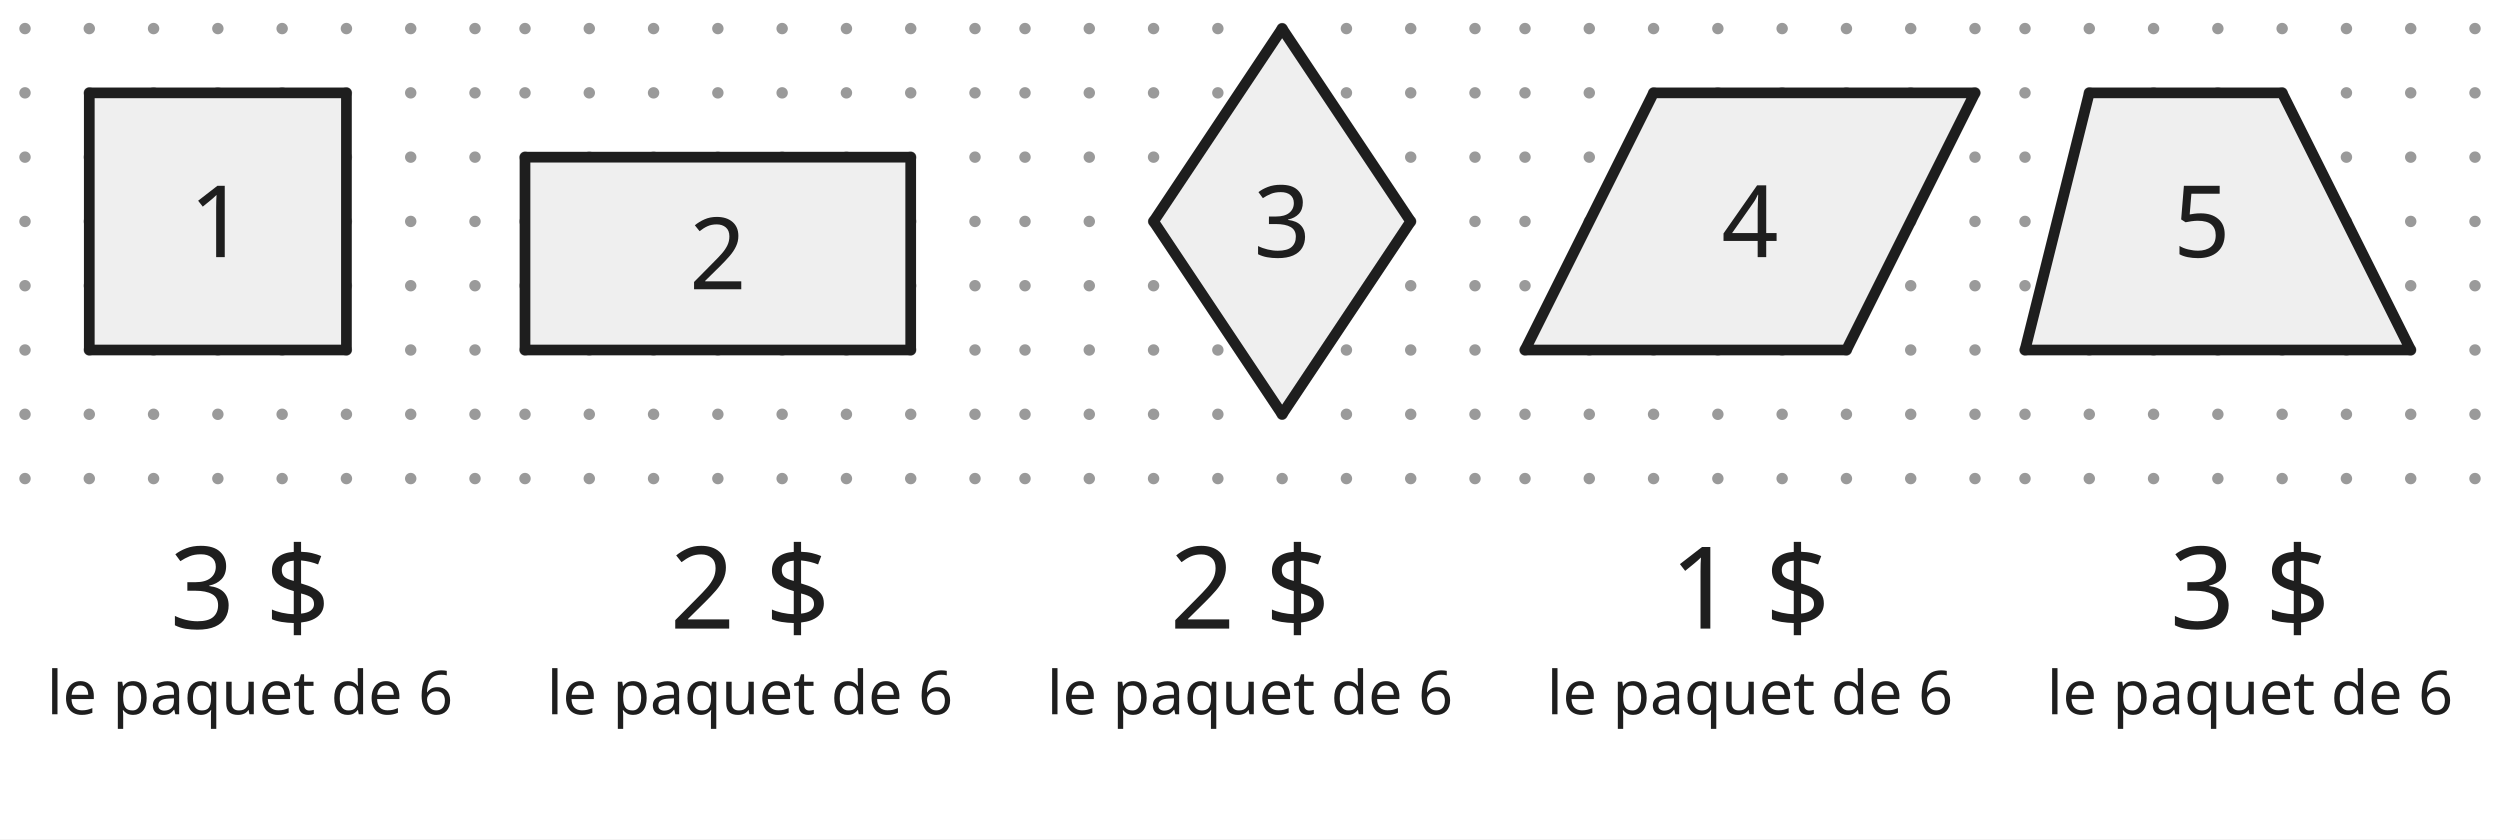
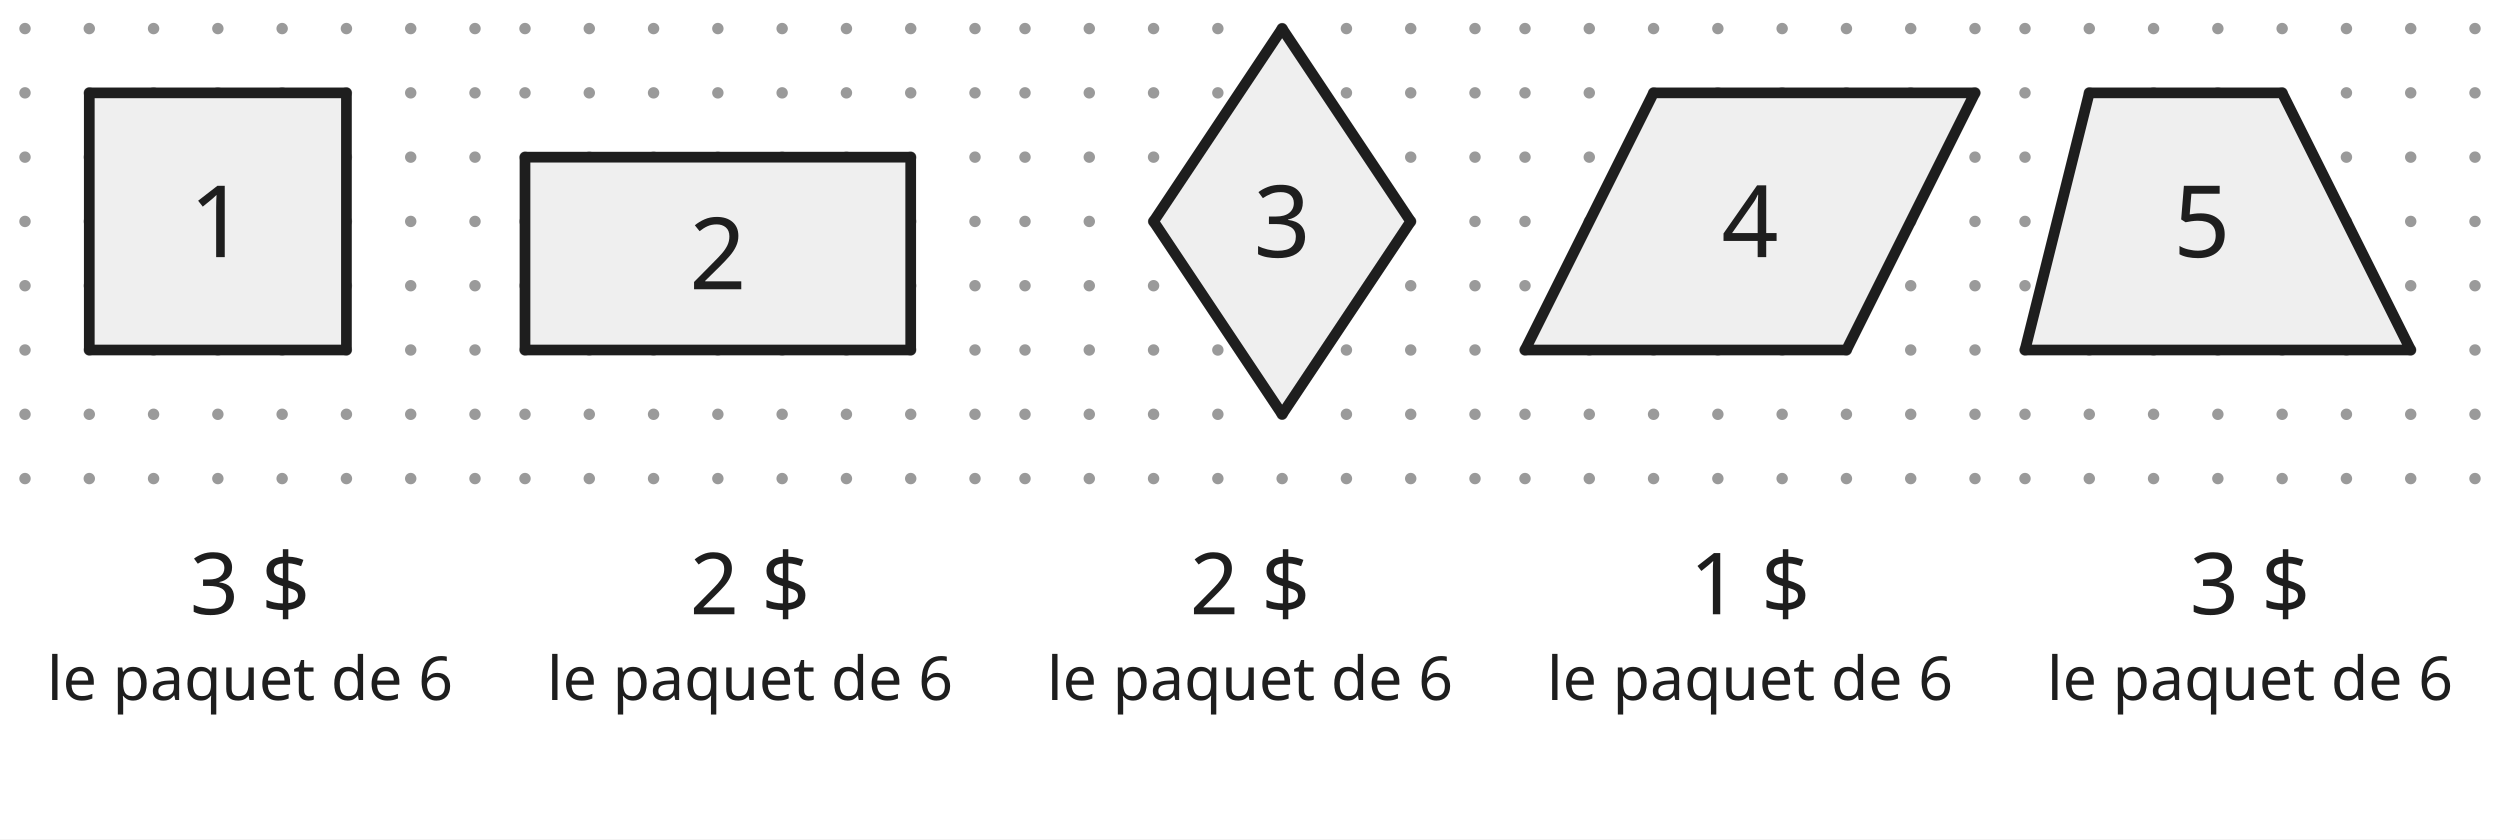
<svg xmlns="http://www.w3.org/2000/svg" width="700" height="235" viewBox="0 0 700 235">
  <rect width="700" height="235" fill="#fff" />
  <circle cx="7" cy="8" r="1.6" fill="#9A9A9A" />
  <circle cx="7" cy="26" r="1.6" fill="#9A9A9A" />
  <circle cx="7" cy="44" r="1.6" fill="#9A9A9A" />
  <circle cx="7" cy="62" r="1.6" fill="#9A9A9A" />
  <circle cx="7" cy="80" r="1.6" fill="#9A9A9A" />
  <circle cx="7" cy="98" r="1.6" fill="#9A9A9A" />
  <circle cx="7" cy="116" r="1.6" fill="#9A9A9A" />
  <circle cx="7" cy="134" r="1.6" fill="#9A9A9A" />
  <circle cx="25" cy="8" r="1.6" fill="#9A9A9A" />
  <circle cx="25" cy="26" r="1.6" fill="#9A9A9A" />
  <circle cx="25" cy="44" r="1.6" fill="#9A9A9A" />
  <circle cx="25" cy="62" r="1.6" fill="#9A9A9A" />
  <circle cx="25" cy="80" r="1.6" fill="#9A9A9A" />
  <circle cx="25" cy="98" r="1.6" fill="#9A9A9A" />
  <circle cx="25" cy="116" r="1.6" fill="#9A9A9A" />
  <circle cx="25" cy="134" r="1.6" fill="#9A9A9A" />
  <circle cx="43" cy="8" r="1.6" fill="#9A9A9A" />
  <circle cx="43" cy="26" r="1.6" fill="#9A9A9A" />
  <circle cx="43" cy="44" r="1.6" fill="#9A9A9A" />
  <circle cx="43" cy="62" r="1.6" fill="#9A9A9A" />
  <circle cx="43" cy="80" r="1.6" fill="#9A9A9A" />
  <circle cx="43" cy="98" r="1.6" fill="#9A9A9A" />
  <circle cx="43" cy="116" r="1.6" fill="#9A9A9A" />
  <circle cx="43" cy="134" r="1.6" fill="#9A9A9A" />
  <circle cx="61" cy="8" r="1.6" fill="#9A9A9A" />
  <circle cx="61" cy="26" r="1.6" fill="#9A9A9A" />
  <circle cx="61" cy="44" r="1.6" fill="#9A9A9A" />
  <circle cx="61" cy="62" r="1.6" fill="#9A9A9A" />
  <circle cx="61" cy="80" r="1.6" fill="#9A9A9A" />
  <circle cx="61" cy="98" r="1.6" fill="#9A9A9A" />
  <circle cx="61" cy="116" r="1.6" fill="#9A9A9A" />
  <circle cx="61" cy="134" r="1.6" fill="#9A9A9A" />
  <circle cx="79" cy="8" r="1.6" fill="#9A9A9A" />
  <circle cx="79" cy="26" r="1.6" fill="#9A9A9A" />
  <circle cx="79" cy="44" r="1.6" fill="#9A9A9A" />
  <circle cx="79" cy="62" r="1.6" fill="#9A9A9A" />
  <circle cx="79" cy="80" r="1.6" fill="#9A9A9A" />
  <circle cx="79" cy="98" r="1.6" fill="#9A9A9A" />
  <circle cx="79" cy="116" r="1.6" fill="#9A9A9A" />
  <circle cx="79" cy="134" r="1.6" fill="#9A9A9A" />
  <circle cx="97" cy="8" r="1.6" fill="#9A9A9A" />
  <circle cx="97" cy="26" r="1.6" fill="#9A9A9A" />
  <circle cx="97" cy="44" r="1.6" fill="#9A9A9A" />
  <circle cx="97" cy="62" r="1.6" fill="#9A9A9A" />
  <circle cx="97" cy="80" r="1.6" fill="#9A9A9A" />
  <circle cx="97" cy="98" r="1.6" fill="#9A9A9A" />
  <circle cx="97" cy="116" r="1.6" fill="#9A9A9A" />
  <circle cx="97" cy="134" r="1.6" fill="#9A9A9A" />
  <circle cx="115" cy="8" r="1.6" fill="#9A9A9A" />
  <circle cx="115" cy="26" r="1.6" fill="#9A9A9A" />
  <circle cx="115" cy="44" r="1.6" fill="#9A9A9A" />
  <circle cx="115" cy="62" r="1.6" fill="#9A9A9A" />
  <circle cx="115" cy="80" r="1.6" fill="#9A9A9A" />
  <circle cx="115" cy="98" r="1.6" fill="#9A9A9A" />
  <circle cx="115" cy="116" r="1.6" fill="#9A9A9A" />
  <circle cx="115" cy="134" r="1.6" fill="#9A9A9A" />
  <circle cx="133" cy="8" r="1.6" fill="#9A9A9A" />
  <circle cx="133" cy="26" r="1.6" fill="#9A9A9A" />
  <circle cx="133" cy="44" r="1.6" fill="#9A9A9A" />
  <circle cx="133" cy="62" r="1.6" fill="#9A9A9A" />
  <circle cx="133" cy="80" r="1.6" fill="#9A9A9A" />
  <circle cx="133" cy="98" r="1.6" fill="#9A9A9A" />
  <circle cx="133" cy="116" r="1.6" fill="#9A9A9A" />
  <circle cx="133" cy="134" r="1.6" fill="#9A9A9A" />
  <path d="M25 26 L97 26 L97 98 L25 98 Z" fill="#EFEFEF" stroke="#1E1E1E" stroke-width="3" stroke-linejoin="round" />
  <text x="61.0" y="72.0" font-family="KG Perfect Penmanship" font-size="28" font-weight="400" text-anchor="middle" fill="#1E1E1E">1</text>
-   <text x="70.0" y="176" font-family="KG Perfect Penmanship" font-size="32" font-weight="400" text-anchor="middle" fill="#1E1E1E">3 $</text>
-   <text x="70.0" y="200" font-family="KG Perfect Penmanship" font-size="17" font-weight="400" text-anchor="middle" fill="#1E1E1E">le paquet de 6</text>
+   <text x="70.0" y="172" font-family="KG Perfect Penmanship" font-size="24" font-weight="400" text-anchor="middle" fill="#1E1E1E">3 $</text>
+   <text x="70.0" y="196" font-family="KG Perfect Penmanship" font-size="17" font-weight="400" text-anchor="middle" fill="#1E1E1E">le paquet de 6</text>
  <circle cx="147" cy="8" r="1.6" fill="#9A9A9A" />
  <circle cx="147" cy="26" r="1.6" fill="#9A9A9A" />
  <circle cx="147" cy="44" r="1.6" fill="#9A9A9A" />
  <circle cx="147" cy="62" r="1.6" fill="#9A9A9A" />
  <circle cx="147" cy="80" r="1.6" fill="#9A9A9A" />
  <circle cx="147" cy="98" r="1.6" fill="#9A9A9A" />
  <circle cx="147" cy="116" r="1.6" fill="#9A9A9A" />
  <circle cx="147" cy="134" r="1.6" fill="#9A9A9A" />
  <circle cx="165" cy="8" r="1.6" fill="#9A9A9A" />
  <circle cx="165" cy="26" r="1.6" fill="#9A9A9A" />
  <circle cx="165" cy="44" r="1.6" fill="#9A9A9A" />
  <circle cx="165" cy="62" r="1.6" fill="#9A9A9A" />
  <circle cx="165" cy="80" r="1.6" fill="#9A9A9A" />
  <circle cx="165" cy="98" r="1.6" fill="#9A9A9A" />
  <circle cx="165" cy="116" r="1.6" fill="#9A9A9A" />
  <circle cx="165" cy="134" r="1.6" fill="#9A9A9A" />
  <circle cx="183" cy="8" r="1.6" fill="#9A9A9A" />
  <circle cx="183" cy="26" r="1.6" fill="#9A9A9A" />
  <circle cx="183" cy="44" r="1.6" fill="#9A9A9A" />
  <circle cx="183" cy="62" r="1.6" fill="#9A9A9A" />
  <circle cx="183" cy="80" r="1.6" fill="#9A9A9A" />
  <circle cx="183" cy="98" r="1.6" fill="#9A9A9A" />
  <circle cx="183" cy="116" r="1.6" fill="#9A9A9A" />
  <circle cx="183" cy="134" r="1.6" fill="#9A9A9A" />
  <circle cx="201" cy="8" r="1.6" fill="#9A9A9A" />
  <circle cx="201" cy="26" r="1.6" fill="#9A9A9A" />
  <circle cx="201" cy="44" r="1.6" fill="#9A9A9A" />
  <circle cx="201" cy="62" r="1.6" fill="#9A9A9A" />
  <circle cx="201" cy="80" r="1.6" fill="#9A9A9A" />
  <circle cx="201" cy="98" r="1.6" fill="#9A9A9A" />
  <circle cx="201" cy="116" r="1.6" fill="#9A9A9A" />
  <circle cx="201" cy="134" r="1.6" fill="#9A9A9A" />
  <circle cx="219" cy="8" r="1.6" fill="#9A9A9A" />
  <circle cx="219" cy="26" r="1.6" fill="#9A9A9A" />
  <circle cx="219" cy="44" r="1.6" fill="#9A9A9A" />
  <circle cx="219" cy="62" r="1.6" fill="#9A9A9A" />
  <circle cx="219" cy="80" r="1.6" fill="#9A9A9A" />
  <circle cx="219" cy="98" r="1.6" fill="#9A9A9A" />
  <circle cx="219" cy="116" r="1.6" fill="#9A9A9A" />
  <circle cx="219" cy="134" r="1.6" fill="#9A9A9A" />
  <circle cx="237" cy="8" r="1.6" fill="#9A9A9A" />
  <circle cx="237" cy="26" r="1.6" fill="#9A9A9A" />
  <circle cx="237" cy="44" r="1.6" fill="#9A9A9A" />
  <circle cx="237" cy="62" r="1.6" fill="#9A9A9A" />
  <circle cx="237" cy="80" r="1.6" fill="#9A9A9A" />
  <circle cx="237" cy="98" r="1.6" fill="#9A9A9A" />
  <circle cx="237" cy="116" r="1.6" fill="#9A9A9A" />
  <circle cx="237" cy="134" r="1.6" fill="#9A9A9A" />
  <circle cx="255" cy="8" r="1.6" fill="#9A9A9A" />
  <circle cx="255" cy="26" r="1.6" fill="#9A9A9A" />
  <circle cx="255" cy="44" r="1.6" fill="#9A9A9A" />
  <circle cx="255" cy="62" r="1.6" fill="#9A9A9A" />
  <circle cx="255" cy="80" r="1.6" fill="#9A9A9A" />
  <circle cx="255" cy="98" r="1.6" fill="#9A9A9A" />
  <circle cx="255" cy="116" r="1.6" fill="#9A9A9A" />
  <circle cx="255" cy="134" r="1.6" fill="#9A9A9A" />
  <circle cx="273" cy="8" r="1.6" fill="#9A9A9A" />
  <circle cx="273" cy="26" r="1.6" fill="#9A9A9A" />
  <circle cx="273" cy="44" r="1.6" fill="#9A9A9A" />
  <circle cx="273" cy="62" r="1.6" fill="#9A9A9A" />
  <circle cx="273" cy="80" r="1.6" fill="#9A9A9A" />
  <circle cx="273" cy="98" r="1.6" fill="#9A9A9A" />
  <circle cx="273" cy="116" r="1.6" fill="#9A9A9A" />
  <circle cx="273" cy="134" r="1.6" fill="#9A9A9A" />
  <path d="M147 44 L255 44 L255 98 L147 98 Z" fill="#EFEFEF" stroke="#1E1E1E" stroke-width="3" stroke-linejoin="round" />
  <text x="201.0" y="81.0" font-family="KG Perfect Penmanship" font-size="28" font-weight="400" text-anchor="middle" fill="#1E1E1E">2</text>
-   <text x="210.0" y="176" font-family="KG Perfect Penmanship" font-size="32" font-weight="400" text-anchor="middle" fill="#1E1E1E">2 $</text>
-   <text x="210.0" y="200" font-family="KG Perfect Penmanship" font-size="17" font-weight="400" text-anchor="middle" fill="#1E1E1E">le paquet de 6</text>
+   <text x="210.0" y="172" font-family="KG Perfect Penmanship" font-size="24" font-weight="400" text-anchor="middle" fill="#1E1E1E">2 $</text>
+   <text x="210.0" y="196" font-family="KG Perfect Penmanship" font-size="17" font-weight="400" text-anchor="middle" fill="#1E1E1E">le paquet de 6</text>
  <circle cx="287" cy="8" r="1.6" fill="#9A9A9A" />
  <circle cx="287" cy="26" r="1.6" fill="#9A9A9A" />
  <circle cx="287" cy="44" r="1.6" fill="#9A9A9A" />
  <circle cx="287" cy="62" r="1.6" fill="#9A9A9A" />
  <circle cx="287" cy="80" r="1.6" fill="#9A9A9A" />
  <circle cx="287" cy="98" r="1.6" fill="#9A9A9A" />
  <circle cx="287" cy="116" r="1.6" fill="#9A9A9A" />
  <circle cx="287" cy="134" r="1.6" fill="#9A9A9A" />
  <circle cx="305" cy="8" r="1.6" fill="#9A9A9A" />
  <circle cx="305" cy="26" r="1.6" fill="#9A9A9A" />
  <circle cx="305" cy="44" r="1.6" fill="#9A9A9A" />
  <circle cx="305" cy="62" r="1.6" fill="#9A9A9A" />
  <circle cx="305" cy="80" r="1.6" fill="#9A9A9A" />
  <circle cx="305" cy="98" r="1.6" fill="#9A9A9A" />
  <circle cx="305" cy="116" r="1.6" fill="#9A9A9A" />
  <circle cx="305" cy="134" r="1.6" fill="#9A9A9A" />
  <circle cx="323" cy="8" r="1.6" fill="#9A9A9A" />
  <circle cx="323" cy="26" r="1.6" fill="#9A9A9A" />
  <circle cx="323" cy="44" r="1.6" fill="#9A9A9A" />
  <circle cx="323" cy="62" r="1.6" fill="#9A9A9A" />
  <circle cx="323" cy="80" r="1.6" fill="#9A9A9A" />
  <circle cx="323" cy="98" r="1.6" fill="#9A9A9A" />
  <circle cx="323" cy="116" r="1.6" fill="#9A9A9A" />
  <circle cx="323" cy="134" r="1.6" fill="#9A9A9A" />
  <circle cx="341" cy="8" r="1.6" fill="#9A9A9A" />
  <circle cx="341" cy="26" r="1.6" fill="#9A9A9A" />
  <circle cx="341" cy="44" r="1.6" fill="#9A9A9A" />
  <circle cx="341" cy="62" r="1.6" fill="#9A9A9A" />
  <circle cx="341" cy="80" r="1.6" fill="#9A9A9A" />
  <circle cx="341" cy="98" r="1.6" fill="#9A9A9A" />
  <circle cx="341" cy="116" r="1.6" fill="#9A9A9A" />
  <circle cx="341" cy="134" r="1.6" fill="#9A9A9A" />
  <circle cx="359" cy="8" r="1.6" fill="#9A9A9A" />
  <circle cx="359" cy="26" r="1.6" fill="#9A9A9A" />
  <circle cx="359" cy="44" r="1.6" fill="#9A9A9A" />
  <circle cx="359" cy="62" r="1.6" fill="#9A9A9A" />
  <circle cx="359" cy="80" r="1.6" fill="#9A9A9A" />
  <circle cx="359" cy="98" r="1.6" fill="#9A9A9A" />
  <circle cx="359" cy="116" r="1.6" fill="#9A9A9A" />
  <circle cx="359" cy="134" r="1.6" fill="#9A9A9A" />
  <circle cx="377" cy="8" r="1.6" fill="#9A9A9A" />
  <circle cx="377" cy="26" r="1.6" fill="#9A9A9A" />
  <circle cx="377" cy="44" r="1.6" fill="#9A9A9A" />
  <circle cx="377" cy="62" r="1.6" fill="#9A9A9A" />
  <circle cx="377" cy="80" r="1.6" fill="#9A9A9A" />
  <circle cx="377" cy="98" r="1.6" fill="#9A9A9A" />
  <circle cx="377" cy="116" r="1.6" fill="#9A9A9A" />
  <circle cx="377" cy="134" r="1.6" fill="#9A9A9A" />
  <circle cx="395" cy="8" r="1.6" fill="#9A9A9A" />
  <circle cx="395" cy="26" r="1.6" fill="#9A9A9A" />
  <circle cx="395" cy="44" r="1.6" fill="#9A9A9A" />
  <circle cx="395" cy="62" r="1.6" fill="#9A9A9A" />
  <circle cx="395" cy="80" r="1.6" fill="#9A9A9A" />
  <circle cx="395" cy="98" r="1.6" fill="#9A9A9A" />
  <circle cx="395" cy="116" r="1.6" fill="#9A9A9A" />
  <circle cx="395" cy="134" r="1.6" fill="#9A9A9A" />
  <circle cx="413" cy="8" r="1.6" fill="#9A9A9A" />
  <circle cx="413" cy="26" r="1.6" fill="#9A9A9A" />
  <circle cx="413" cy="44" r="1.6" fill="#9A9A9A" />
  <circle cx="413" cy="62" r="1.6" fill="#9A9A9A" />
  <circle cx="413" cy="80" r="1.6" fill="#9A9A9A" />
  <circle cx="413" cy="98" r="1.6" fill="#9A9A9A" />
  <circle cx="413" cy="116" r="1.6" fill="#9A9A9A" />
  <circle cx="413" cy="134" r="1.6" fill="#9A9A9A" />
  <path d="M359 8 L395 62 L359 116 L323 62 Z" fill="#EFEFEF" stroke="#1E1E1E" stroke-width="3" stroke-linejoin="round" />
  <text x="359.0" y="72.0" font-family="KG Perfect Penmanship" font-size="28" font-weight="400" text-anchor="middle" fill="#1E1E1E">3</text>
-   <text x="350.0" y="176" font-family="KG Perfect Penmanship" font-size="32" font-weight="400" text-anchor="middle" fill="#1E1E1E">2 $</text>
-   <text x="350.0" y="200" font-family="KG Perfect Penmanship" font-size="17" font-weight="400" text-anchor="middle" fill="#1E1E1E">le paquet de 6</text>
+   <text x="350.0" y="172" font-family="KG Perfect Penmanship" font-size="24" font-weight="400" text-anchor="middle" fill="#1E1E1E">2 $</text>
+   <text x="350.0" y="196" font-family="KG Perfect Penmanship" font-size="17" font-weight="400" text-anchor="middle" fill="#1E1E1E">le paquet de 6</text>
  <circle cx="427" cy="8" r="1.6" fill="#9A9A9A" />
  <circle cx="427" cy="26" r="1.6" fill="#9A9A9A" />
  <circle cx="427" cy="44" r="1.6" fill="#9A9A9A" />
  <circle cx="427" cy="62" r="1.6" fill="#9A9A9A" />
  <circle cx="427" cy="80" r="1.6" fill="#9A9A9A" />
  <circle cx="427" cy="98" r="1.6" fill="#9A9A9A" />
  <circle cx="427" cy="116" r="1.6" fill="#9A9A9A" />
  <circle cx="427" cy="134" r="1.6" fill="#9A9A9A" />
  <circle cx="445" cy="8" r="1.6" fill="#9A9A9A" />
  <circle cx="445" cy="26" r="1.6" fill="#9A9A9A" />
  <circle cx="445" cy="44" r="1.6" fill="#9A9A9A" />
  <circle cx="445" cy="62" r="1.6" fill="#9A9A9A" />
  <circle cx="445" cy="80" r="1.6" fill="#9A9A9A" />
  <circle cx="445" cy="98" r="1.6" fill="#9A9A9A" />
  <circle cx="445" cy="116" r="1.6" fill="#9A9A9A" />
  <circle cx="445" cy="134" r="1.6" fill="#9A9A9A" />
  <circle cx="463" cy="8" r="1.6" fill="#9A9A9A" />
  <circle cx="463" cy="26" r="1.6" fill="#9A9A9A" />
  <circle cx="463" cy="44" r="1.6" fill="#9A9A9A" />
  <circle cx="463" cy="62" r="1.6" fill="#9A9A9A" />
  <circle cx="463" cy="80" r="1.6" fill="#9A9A9A" />
  <circle cx="463" cy="98" r="1.6" fill="#9A9A9A" />
  <circle cx="463" cy="116" r="1.6" fill="#9A9A9A" />
  <circle cx="463" cy="134" r="1.6" fill="#9A9A9A" />
  <circle cx="481" cy="8" r="1.6" fill="#9A9A9A" />
  <circle cx="481" cy="26" r="1.6" fill="#9A9A9A" />
  <circle cx="481" cy="44" r="1.6" fill="#9A9A9A" />
  <circle cx="481" cy="62" r="1.6" fill="#9A9A9A" />
  <circle cx="481" cy="80" r="1.6" fill="#9A9A9A" />
  <circle cx="481" cy="98" r="1.6" fill="#9A9A9A" />
  <circle cx="481" cy="116" r="1.6" fill="#9A9A9A" />
  <circle cx="481" cy="134" r="1.6" fill="#9A9A9A" />
  <circle cx="499" cy="8" r="1.6" fill="#9A9A9A" />
  <circle cx="499" cy="26" r="1.6" fill="#9A9A9A" />
  <circle cx="499" cy="44" r="1.6" fill="#9A9A9A" />
  <circle cx="499" cy="62" r="1.6" fill="#9A9A9A" />
  <circle cx="499" cy="80" r="1.6" fill="#9A9A9A" />
  <circle cx="499" cy="98" r="1.6" fill="#9A9A9A" />
  <circle cx="499" cy="116" r="1.6" fill="#9A9A9A" />
  <circle cx="499" cy="134" r="1.6" fill="#9A9A9A" />
  <circle cx="517" cy="8" r="1.6" fill="#9A9A9A" />
  <circle cx="517" cy="26" r="1.6" fill="#9A9A9A" />
  <circle cx="517" cy="44" r="1.6" fill="#9A9A9A" />
  <circle cx="517" cy="62" r="1.6" fill="#9A9A9A" />
  <circle cx="517" cy="80" r="1.6" fill="#9A9A9A" />
  <circle cx="517" cy="98" r="1.6" fill="#9A9A9A" />
  <circle cx="517" cy="116" r="1.6" fill="#9A9A9A" />
  <circle cx="517" cy="134" r="1.6" fill="#9A9A9A" />
  <circle cx="535" cy="8" r="1.6" fill="#9A9A9A" />
  <circle cx="535" cy="26" r="1.6" fill="#9A9A9A" />
  <circle cx="535" cy="44" r="1.6" fill="#9A9A9A" />
  <circle cx="535" cy="62" r="1.6" fill="#9A9A9A" />
  <circle cx="535" cy="80" r="1.6" fill="#9A9A9A" />
  <circle cx="535" cy="98" r="1.6" fill="#9A9A9A" />
  <circle cx="535" cy="116" r="1.6" fill="#9A9A9A" />
  <circle cx="535" cy="134" r="1.6" fill="#9A9A9A" />
  <circle cx="553" cy="8" r="1.6" fill="#9A9A9A" />
  <circle cx="553" cy="26" r="1.6" fill="#9A9A9A" />
  <circle cx="553" cy="44" r="1.6" fill="#9A9A9A" />
  <circle cx="553" cy="62" r="1.6" fill="#9A9A9A" />
  <circle cx="553" cy="80" r="1.6" fill="#9A9A9A" />
  <circle cx="553" cy="98" r="1.6" fill="#9A9A9A" />
  <circle cx="553" cy="116" r="1.6" fill="#9A9A9A" />
  <circle cx="553" cy="134" r="1.6" fill="#9A9A9A" />
  <path d="M463 26 L553 26 L517 98 L427 98 Z" fill="#EFEFEF" stroke="#1E1E1E" stroke-width="3" stroke-linejoin="round" />
  <text x="490.0" y="72.0" font-family="KG Perfect Penmanship" font-size="28" font-weight="400" text-anchor="middle" fill="#1E1E1E">4</text>
-   <text x="490.0" y="176" font-family="KG Perfect Penmanship" font-size="32" font-weight="400" text-anchor="middle" fill="#1E1E1E">1 $</text>
-   <text x="490.0" y="200" font-family="KG Perfect Penmanship" font-size="17" font-weight="400" text-anchor="middle" fill="#1E1E1E">le paquet de 6</text>
+   <text x="490.0" y="172" font-family="KG Perfect Penmanship" font-size="24" font-weight="400" text-anchor="middle" fill="#1E1E1E">1 $</text>
+   <text x="490.0" y="196" font-family="KG Perfect Penmanship" font-size="17" font-weight="400" text-anchor="middle" fill="#1E1E1E">le paquet de 6</text>
  <circle cx="567" cy="8" r="1.6" fill="#9A9A9A" />
  <circle cx="567" cy="26" r="1.6" fill="#9A9A9A" />
  <circle cx="567" cy="44" r="1.6" fill="#9A9A9A" />
  <circle cx="567" cy="62" r="1.6" fill="#9A9A9A" />
  <circle cx="567" cy="80" r="1.6" fill="#9A9A9A" />
  <circle cx="567" cy="98" r="1.6" fill="#9A9A9A" />
  <circle cx="567" cy="116" r="1.6" fill="#9A9A9A" />
  <circle cx="567" cy="134" r="1.6" fill="#9A9A9A" />
  <circle cx="585" cy="8" r="1.6" fill="#9A9A9A" />
  <circle cx="585" cy="26" r="1.6" fill="#9A9A9A" />
  <circle cx="585" cy="44" r="1.6" fill="#9A9A9A" />
  <circle cx="585" cy="62" r="1.6" fill="#9A9A9A" />
  <circle cx="585" cy="80" r="1.6" fill="#9A9A9A" />
  <circle cx="585" cy="98" r="1.6" fill="#9A9A9A" />
  <circle cx="585" cy="116" r="1.6" fill="#9A9A9A" />
  <circle cx="585" cy="134" r="1.6" fill="#9A9A9A" />
  <circle cx="603" cy="8" r="1.6" fill="#9A9A9A" />
  <circle cx="603" cy="26" r="1.6" fill="#9A9A9A" />
  <circle cx="603" cy="44" r="1.6" fill="#9A9A9A" />
  <circle cx="603" cy="62" r="1.6" fill="#9A9A9A" />
  <circle cx="603" cy="80" r="1.6" fill="#9A9A9A" />
  <circle cx="603" cy="98" r="1.6" fill="#9A9A9A" />
  <circle cx="603" cy="116" r="1.6" fill="#9A9A9A" />
  <circle cx="603" cy="134" r="1.6" fill="#9A9A9A" />
  <circle cx="621" cy="8" r="1.6" fill="#9A9A9A" />
  <circle cx="621" cy="26" r="1.6" fill="#9A9A9A" />
  <circle cx="621" cy="44" r="1.6" fill="#9A9A9A" />
  <circle cx="621" cy="62" r="1.6" fill="#9A9A9A" />
  <circle cx="621" cy="80" r="1.6" fill="#9A9A9A" />
  <circle cx="621" cy="98" r="1.6" fill="#9A9A9A" />
  <circle cx="621" cy="116" r="1.6" fill="#9A9A9A" />
  <circle cx="621" cy="134" r="1.6" fill="#9A9A9A" />
  <circle cx="639" cy="8" r="1.6" fill="#9A9A9A" />
  <circle cx="639" cy="26" r="1.6" fill="#9A9A9A" />
  <circle cx="639" cy="44" r="1.6" fill="#9A9A9A" />
  <circle cx="639" cy="62" r="1.6" fill="#9A9A9A" />
  <circle cx="639" cy="80" r="1.6" fill="#9A9A9A" />
  <circle cx="639" cy="98" r="1.6" fill="#9A9A9A" />
  <circle cx="639" cy="116" r="1.6" fill="#9A9A9A" />
  <circle cx="639" cy="134" r="1.6" fill="#9A9A9A" />
  <circle cx="657" cy="8" r="1.6" fill="#9A9A9A" />
  <circle cx="657" cy="26" r="1.6" fill="#9A9A9A" />
  <circle cx="657" cy="44" r="1.6" fill="#9A9A9A" />
  <circle cx="657" cy="62" r="1.6" fill="#9A9A9A" />
  <circle cx="657" cy="80" r="1.6" fill="#9A9A9A" />
  <circle cx="657" cy="98" r="1.6" fill="#9A9A9A" />
  <circle cx="657" cy="116" r="1.6" fill="#9A9A9A" />
  <circle cx="657" cy="134" r="1.6" fill="#9A9A9A" />
  <circle cx="675" cy="8" r="1.6" fill="#9A9A9A" />
  <circle cx="675" cy="26" r="1.6" fill="#9A9A9A" />
  <circle cx="675" cy="44" r="1.6" fill="#9A9A9A" />
  <circle cx="675" cy="62" r="1.6" fill="#9A9A9A" />
  <circle cx="675" cy="80" r="1.6" fill="#9A9A9A" />
  <circle cx="675" cy="98" r="1.6" fill="#9A9A9A" />
  <circle cx="675" cy="116" r="1.6" fill="#9A9A9A" />
  <circle cx="675" cy="134" r="1.6" fill="#9A9A9A" />
  <circle cx="693" cy="8" r="1.6" fill="#9A9A9A" />
  <circle cx="693" cy="26" r="1.6" fill="#9A9A9A" />
  <circle cx="693" cy="44" r="1.6" fill="#9A9A9A" />
  <circle cx="693" cy="62" r="1.6" fill="#9A9A9A" />
  <circle cx="693" cy="80" r="1.6" fill="#9A9A9A" />
  <circle cx="693" cy="98" r="1.6" fill="#9A9A9A" />
  <circle cx="693" cy="116" r="1.6" fill="#9A9A9A" />
  <circle cx="693" cy="134" r="1.6" fill="#9A9A9A" />
  <path d="M585 26 L639 26 L675 98 L567 98 Z" fill="#EFEFEF" stroke="#1E1E1E" stroke-width="3" stroke-linejoin="round" />
  <text x="616.5" y="72.0" font-family="KG Perfect Penmanship" font-size="28" font-weight="400" text-anchor="middle" fill="#1E1E1E">5</text>
-   <text x="630.0" y="176" font-family="KG Perfect Penmanship" font-size="32" font-weight="400" text-anchor="middle" fill="#1E1E1E">3 $</text>
-   <text x="630.0" y="200" font-family="KG Perfect Penmanship" font-size="17" font-weight="400" text-anchor="middle" fill="#1E1E1E">le paquet de 6</text>
+   <text x="630.0" y="172" font-family="KG Perfect Penmanship" font-size="24" font-weight="400" text-anchor="middle" fill="#1E1E1E">3 $</text>
+   <text x="630.0" y="196" font-family="KG Perfect Penmanship" font-size="17" font-weight="400" text-anchor="middle" fill="#1E1E1E">le paquet de 6</text>
</svg>
